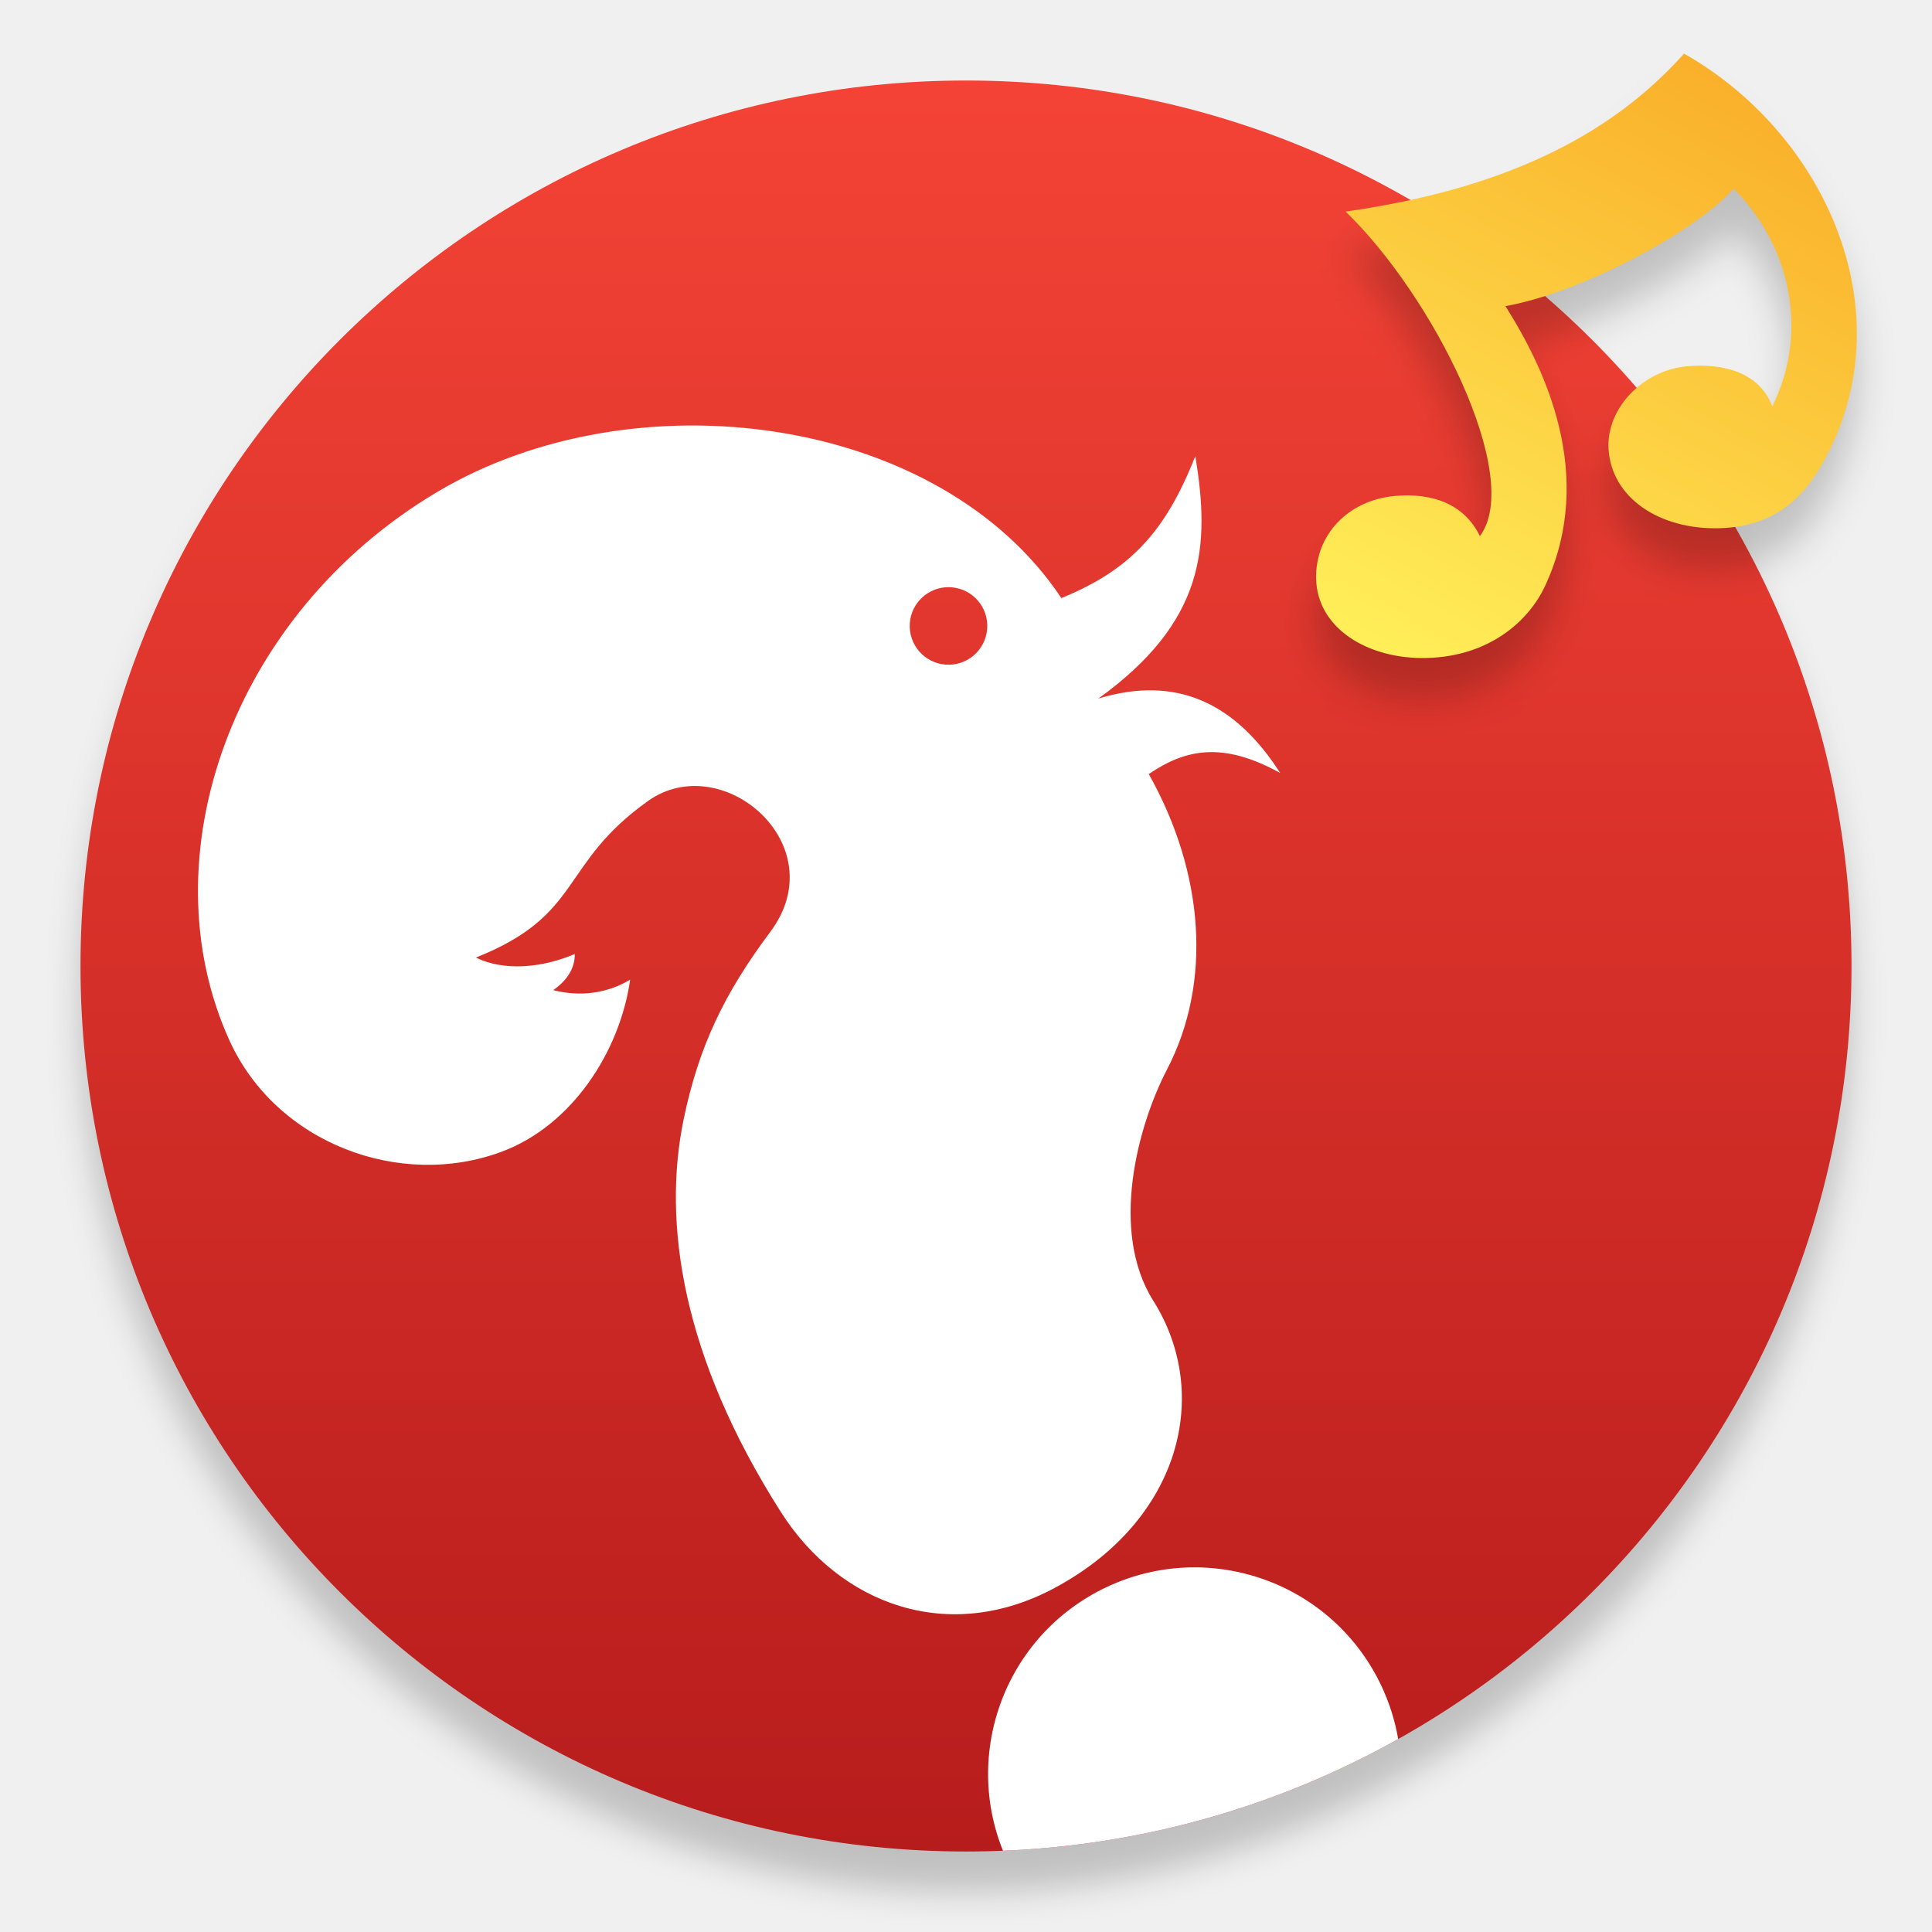
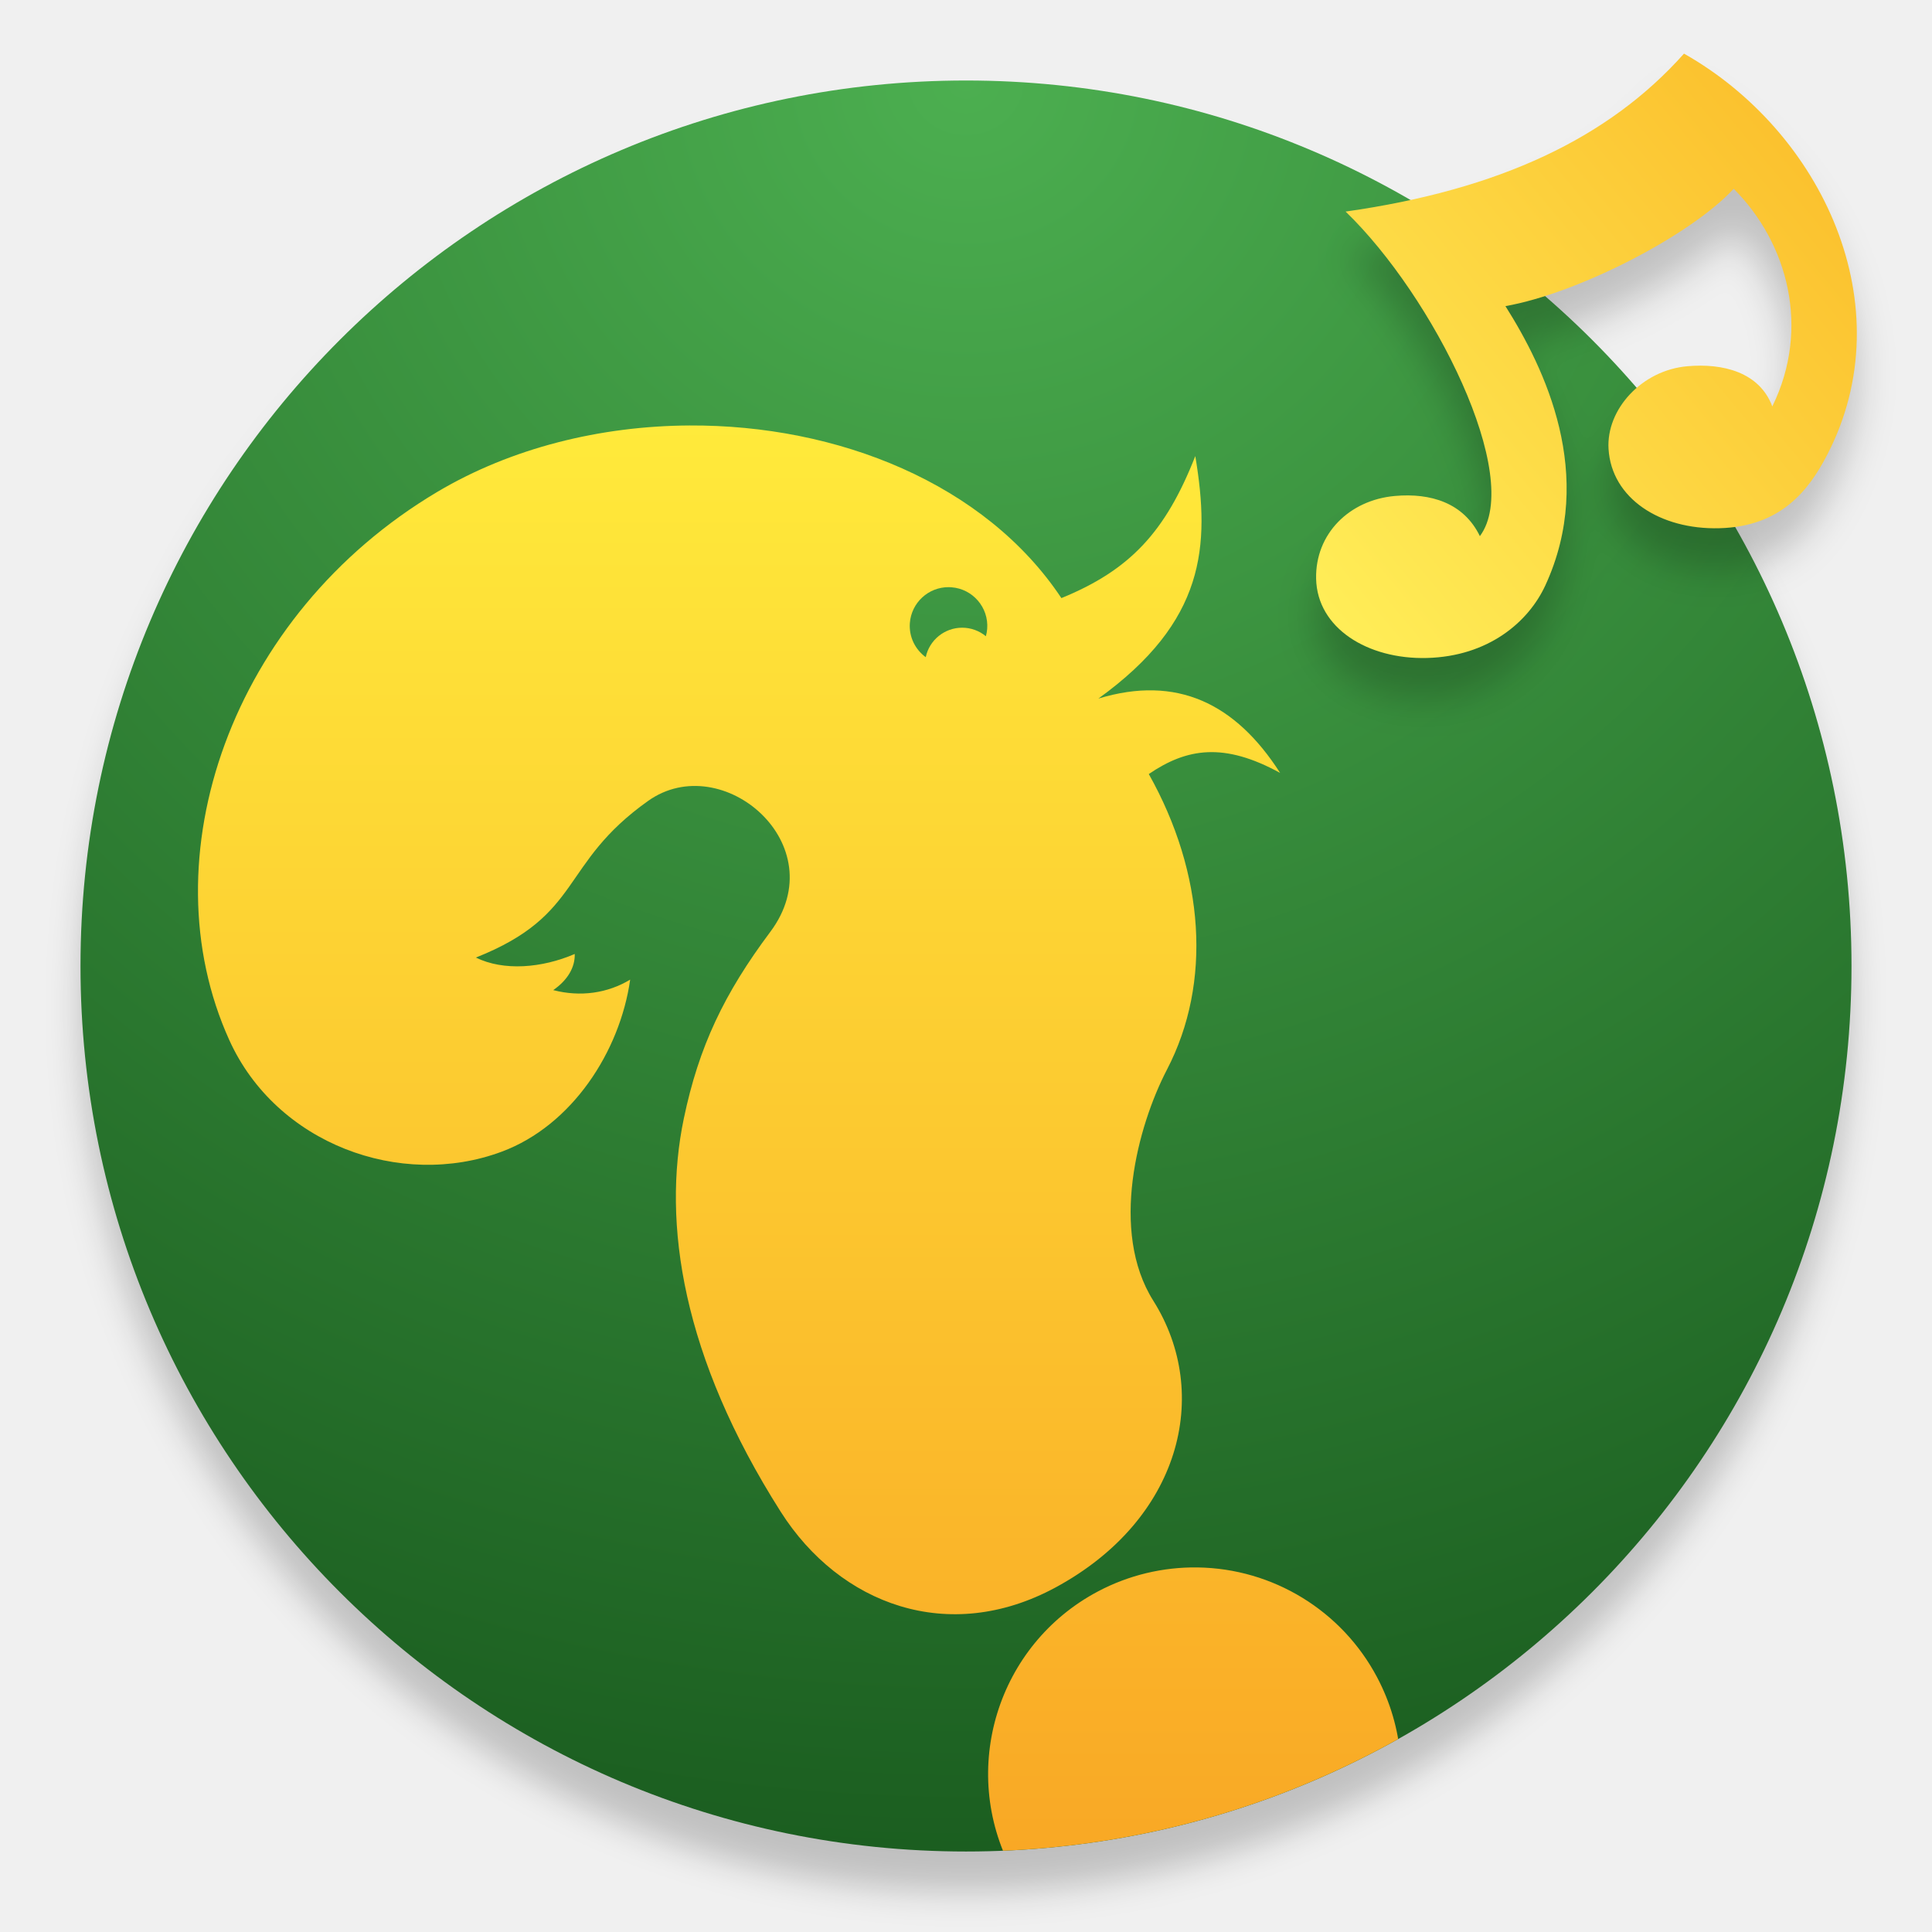
<svg xmlns="http://www.w3.org/2000/svg" xmlns:xlink="http://www.w3.org/1999/xlink" width="192" height="192" viewBox="0 0 50.8 50.8" version="1.1" id="svg8">
  <defs id="defs2">
+     <linearGradient id="linearGradient1574">
+       <stop style="stop-color:#ffee58;stop-opacity:1" offset="0" id="stop1570" />
+       <stop style="stop-color:#fbc02d;stop-opacity:1" offset="1" id="stop1572" />
+     </linearGradient>
+     <linearGradient id="linearGradient1550">
+       <stop id="stop1546" offset="0" style="stop-color:#ff7043;stop-opacity:1" />
+       <stop id="stop1548" offset="1" style="stop-color:#d84315;stop-opacity:1" />
+     </linearGradient>
+     <linearGradient id="linearGradient1532">
+       <stop style="stop-color:#43a047;stop-opacity:1" offset="0" id="stop1528" />
+       <stop style="stop-color:#1b5e20;stop-opacity:1" offset="1" id="stop1530" />
+     </linearGradient>
+     <linearGradient id="linearGradient1526">
+       <stop id="stop1522" offset="0" style="stop-color:#fff176;stop-opacity:1" />
+       <stop id="stop1524" offset="1" style="stop-color:#f9a825;stop-opacity:1" />
+     </linearGradient>
+     <linearGradient id="linearGradient1502">
+       <stop style="stop-color:#ff5722;stop-opacity:1" offset="0" id="stop1498" />
+       <stop style="stop-color:#bf360c;stop-opacity:1" offset="1" id="stop1500" />
+     </linearGradient>
+     <linearGradient id="linearGradient1496">
+       <stop id="stop1492" offset="0" style="stop-color:#ffeb3b;stop-opacity:1" />
+       <stop id="stop1494" offset="1" style="stop-color:#f9a825;stop-opacity:1" />
+     </linearGradient>
+     <linearGradient id="linearGradient1490">
+       <stop style="stop-color:#4caf50;stop-opacity:1" offset="0" id="stop1486" />
+       <stop style="stop-color:#1b5e20;stop-opacity:1" offset="1" id="stop1488" />
+     </linearGradient>
+     <linearGradient id="linearGradient1466">
+       <stop style="stop-color:#ff5722;stop-opacity:1" offset="0" id="stop1462" />
+       <stop style="stop-color:#bf360c;stop-opacity:1" offset="1" id="stop1464" />
+     </linearGradient>
+     <linearGradient id="linearGradient1457">
+       <stop id="stop1449" offset="0" style="stop-color:#3949ab;stop-opacity:1" />
+       <stop id="stop1455" offset="1" style="stop-color:#1a237e;stop-opacity:1" />
+     </linearGradient>
    <linearGradient id="linearGradient1031">
-       <stop id="stop1027" offset="0" style="stop-color:#ffee58;stop-opacity:1" />
+       <stop id="stop1027" offset="0" style="stop-color:#ffeb3b;stop-opacity:1" />
      <stop id="stop1029" offset="1" style="stop-color:#f9a825;stop-opacity:1" />
    </linearGradient>
    <linearGradient id="linearGradient1013">
-       <stop style="stop-color:#f44336;stop-opacity:1" offset="0" id="stop1009" />
-       <stop style="stop-color:#b71c1c;stop-opacity:1" offset="1" id="stop1011" />
+       <stop style="stop-color:#b3e5fc;stop-opacity:1" offset="0" id="stop1009" />
+       <stop id="stop1423" offset="0.703" style="stop-color:#0288d1;stop-opacity:1" />
+       <stop style="stop-color:#d84315;stop-opacity:1" offset="0.713" id="stop1425" />
+       <stop style="stop-color:#ff5722;stop-opacity:1" offset="1" id="stop1011" />
    </linearGradient>
    <clipPath clipPathUnits="userSpaceOnUse" id="clipPath997">
      <circle style="opacity:1;fill:#e8eaf6;fill-opacity:1;stroke:none;stroke-width:26.3;stroke-linecap:round;stroke-linejoin:round;stroke-miterlimit:4;stroke-dasharray:none;stroke-dashoffset:1;stroke-opacity:1" id="circle999" cx="67.733" cy="229.267" r="63.5" />
    </clipPath>
-     <linearGradient xlink:href="#linearGradient1013" id="linearGradient1015" x1="67.733" y1="165.767" x2="67.733" y2="292.767" gradientUnits="userSpaceOnUse" />
-     <linearGradient xlink:href="#linearGradient1031" id="linearGradient1025" x1="101.247" y1="206.655" x2="123.472" y2="165.952" gradientUnits="userSpaceOnUse" gradientTransform="matrix(0.4190481,0,0,0.4194897,-4.333406,177.3715)" />
+     <linearGradient xlink:href="#linearGradient1502" id="linearGradient1025" x1="101.247" y1="206.655" x2="123.472" y2="165.952" gradientUnits="userSpaceOnUse" gradientTransform="matrix(0.4190481,0,0,0.4194897,-105.9334,177.3715)" />
    <filter style="color-interpolation-filters:sRGB" id="filter1047" x="-0.084" width="1.168" y="-0.075" height="1.15">
      <feGaussianBlur stdDeviation="0.497" id="feGaussianBlur1049" />
    </filter>
    <filter style="color-interpolation-filters:sRGB" id="filter1089" x="-0.023" width="1.046" y="-0.023" height="1.046">
      <feGaussianBlur stdDeviation="0.442" id="feGaussianBlur1091" />
    </filter>
+     <radialGradient xlink:href="#linearGradient1526" id="radialGradient1421" cx="42.614" cy="126.726" fx="42.614" fy="126.726" r="67.733" gradientUnits="userSpaceOnUse" gradientTransform="matrix(-8.0944768e-8,1.875,-1.980779,-1.0454251e-7,318.7495,85.86508)" />
+     <radialGradient xlink:href="#linearGradient1013" id="radialGradient1445" gradientUnits="userSpaceOnUse" gradientTransform="matrix(0.4937851,1.842831,-1.847515,0.4950401,280.8192,24.50149)" cx="40.779" cy="136.475" fx="40.779" fy="136.475" r="67.733" />
+     <linearGradient xlink:href="#linearGradient1031" id="linearGradient1447" gradientUnits="userSpaceOnUse" gradientTransform="matrix(0.4190481,0,0,0.4194897,97.26659,177.3715)" x1="101.247" y1="206.655" x2="123.472" y2="165.952" />
+     <linearGradient xlink:href="#linearGradient1532" id="linearGradient1460" x1="96" y1="40" x2="96" y2="184" gradientUnits="userSpaceOnUse" />
+     <radialGradient xlink:href="#linearGradient1457" id="radialGradient1480" gradientUnits="userSpaceOnUse" gradientTransform="matrix(-8.0944768e-8,1.875,-1.980779,-1.0454251e-7,318.7495,85.86508)" cx="42.614" cy="126.726" fx="42.614" fy="126.726" r="67.733" />
+     <linearGradient xlink:href="#linearGradient1466" id="linearGradient1482" gradientUnits="userSpaceOnUse" x1="96" y1="40" x2="96" y2="184" />
+     <linearGradient xlink:href="#linearGradient1031" id="linearGradient1484" gradientUnits="userSpaceOnUse" gradientTransform="matrix(0.4190481,0,0,0.4194897,46.46659,177.3715)" x1="101.247" y1="206.655" x2="123.472" y2="165.952" />
+     <radialGradient xlink:href="#linearGradient1490" id="radialGradient1516" gradientUnits="userSpaceOnUse" gradientTransform="matrix(-8.0944768e-8,1.875,-1.980779,-1.0454251e-7,318.7495,85.86508)" cx="42.614" cy="126.726" fx="42.614" fy="126.726" r="67.733" />
+     <linearGradient xlink:href="#linearGradient1496" id="linearGradient1518" gradientUnits="userSpaceOnUse" x1="96" y1="40" x2="96" y2="184" />
+     <linearGradient xlink:href="#linearGradient1550" id="linearGradient1520" gradientUnits="userSpaceOnUse" gradientTransform="matrix(0.4190481,0,0,0.4194897,-55.13341,177.3715)" x1="92.881" y1="202.871" x2="126.197" y2="175.085" />
+     <radialGradient xlink:href="#linearGradient1490" id="radialGradient1564" gradientUnits="userSpaceOnUse" gradientTransform="matrix(-8.0944768e-8,1.875,-1.980779,-1.0454251e-7,318.7495,85.86508)" cx="42.614" cy="126.726" fx="42.614" fy="126.726" r="67.733" />
+     <linearGradient xlink:href="#linearGradient1496" id="linearGradient1566" gradientUnits="userSpaceOnUse" x1="96" y1="40" x2="96" y2="184" />
+     <linearGradient xlink:href="#linearGradient1574" id="linearGradient1568" gradientUnits="userSpaceOnUse" gradientTransform="matrix(0.4190481,0,0,0.4194897,-4.333406,177.3715)" x1="92.881" y1="202.871" x2="126.197" y2="175.085" />
  </defs>
  <g id="layer1" transform="translate(0,-246.2)">
-     <circle style="opacity:0.2;fill:#000000;fill-opacity:1;stroke:none;stroke-width:26.3;stroke-linecap:round;stroke-linejoin:round;stroke-miterlimit:4;stroke-dasharray:none;stroke-dashoffset:1;stroke-opacity:1;filter:url(#filter1089)" id="path1051" cx="25.4" cy="272.658" r="23.283" />
-     <g id="g995" clip-path="url(#clipPath997)" transform="matrix(0.3666667,0,0,0.3666667,0.5644457,187.5356)" style="stroke-width:2.727">
-       <rect y="161.533" x="0" height="135.467" width="135.467" id="rect991" style="opacity:1;fill:url(#linearGradient1015);fill-opacity:1;stroke:none;stroke-width:71.727;stroke-linecap:round;stroke-linejoin:round;stroke-miterlimit:4;stroke-dasharray:none;stroke-dashoffset:1;stroke-opacity:1" />
-       <path clip-path="none" d="m 97.216,280.279 a 14.806,14.806 0 0 1 -6.168,20.01 14.806,14.806 0 0 1 -20.01,-6.168 14.806,14.806 0 0 1 6.168,-20.01 14.806,14.806 0 0 1 20.01,6.168 z M 29.816,195.271 c -14.829,8.814 -20.816,26.289 -14.91,39.315 3.365,7.421 12.258,10.708 19.536,7.996 5.034,-1.876 8.474,-7.176 9.207,-12.337 -1.623,0.977 -3.564,1.256 -5.515,0.751 1.036,-0.718 1.569,-1.635 1.542,-2.591 -2.359,1.015 -5.095,1.237 -7.091,0.257 7.736,-3.069 5.962,-6.701 12.358,-11.237 5.306,-3.764 13.424,3.152 8.755,9.396 -3.301,4.415 -5.121,8.209 -6.202,13.391 -1.563,7.496 -0.111,17.086 6.951,28.194 4.242,6.673 12.052,9.562 19.695,5.433 8.964,-4.841 11.243,-13.864 7.022,-20.567 -3.147,-4.997 -1.123,-12.533 0.983,-16.581 3.241,-6.23 2.694,-14.07 -1.307,-21.187 -4.653,-3.016 -6.352,-7.297 -6.268,-12.619 -8.756,-13.162 -30.579,-16.041 -44.757,-7.613 z m 36.676,6.829 v 5.3e-4 c 0.066,5.4e-4 0.131,0.004 0.196,0.008 1.532,0.115 2.68,1.45 2.564,2.982 -0.116,1.531 -1.45,2.68 -2.982,2.564 -1.532,-0.115 -2.68,-1.451 -2.565,-2.982 0.11,-1.456 1.326,-2.579 2.786,-2.572 z" style="opacity:1;fill:#ffffff;fill-opacity:1;stroke:none;stroke-width:71.727;stroke-linecap:round;stroke-linejoin:round;stroke-miterlimit:4;stroke-dasharray:none;stroke-dashoffset:1;stroke-opacity:1" id="circle4803" />
+     <circle style="opacity:0.2;fill:#000000;fill-opacity:1;stroke:none;stroke-width:26.3;stroke-linecap:round;stroke-linejoin:round;stroke-miterlimit:4;stroke-dasharray:none;stroke-dashoffset:1;stroke-opacity:1;filter:url(#filter1089)" id="path1051" cx="-76.2" cy="272.658" r="23.283" />
+     <g id="g995" clip-path="url(#clipPath997)" transform="matrix(0.3666667,0,0,0.3666667,-101.0356,187.5356)" style="stroke-width:2.727">
+       <rect y="161.533" x="0" height="135.467" width="135.467" id="rect991" style="opacity:1;fill:url(#radialGradient1421);fill-opacity:1;stroke:none;stroke-width:71.727;stroke-linecap:round;stroke-linejoin:round;stroke-miterlimit:4;stroke-dasharray:none;stroke-dashoffset:1;stroke-opacity:1" />
+       <path style="opacity:1;fill:url(#linearGradient1460);fill-opacity:1;stroke:none;stroke-width:99.402;stroke-linecap:round;stroke-linejoin:round;stroke-miterlimit:4;stroke-dasharray:none;stroke-dashoffset:1;stroke-opacity:1" clip-path="none" d="m 68.514,42.283 c -8.834,0.048 -17.692,2.224 -25.061,6.604 -20.55,12.215 -28.847,36.433 -20.662,54.484 4.663,10.284 16.988,14.839 27.074,11.08 6.976,-2.599 11.745,-9.944 12.76,-17.096 -2.249,1.353 -4.941,1.742 -7.645,1.041 1.436,-0.995 2.174,-2.266 2.137,-3.592 -3.269,1.407 -7.061,1.716 -9.826,0.357 10.721,-4.254 8.264,-9.287 17.127,-15.574 7.354,-5.216 18.604,4.368 12.133,13.021 -4.575,6.118 -7.098,11.377 -8.596,18.559 -2.166,10.388 -0.154,23.677 9.633,39.072 5.879,9.247 16.702,13.25 27.295,7.529 12.422,-6.709 15.582,-19.213 9.732,-28.502 -4.361,-6.926 -1.557,-17.368 1.361,-22.979 4.491,-8.634 3.733,-19.5 -1.811,-29.363 3.783,-2.58 7.47,-3.172 13.053,-0.111 -4.433,-6.919 -10.265,-9.755 -18.062,-7.389 10.603,-7.653 11.131,-15.11 9.631,-24.098 C 115.824,52.877 112.288,56.66 105.48,59.438 97.897,48.038 83.237,42.204 68.514,42.283 Z m 25.766,16.068 c 0.091,7.49e-4 0.183,0.006 0.273,0.012 2.123,0.16 3.713,2.008 3.553,4.131 -0.019,0.253 -0.066,0.498 -0.131,0.734 a 3.701,3.701 0 0 0 -2.357,-0.848 3.701,3.701 0 0 0 -3.619,2.93 c -1.041,-0.76 -1.682,-2.015 -1.578,-3.395 0.152,-2.017 1.837,-3.574 3.859,-3.564 z m 24.719,97.418 a 20.519,20.519 0 0 0 -9.871,2.377 20.519,20.519 0 0 0 -8.547,27.73 20.519,20.519 0 0 0 27.73,8.547 20.519,20.519 0 0 0 8.547,-27.73 20.519,20.519 0 0 0 -17.859,-10.924 z" transform="matrix(0.7215909,0,0,0.7215909,-1.539397,159.9939)" id="circle4803" />
    </g>
-     <path id="path1033" style="opacity:0.2;fill:#000000;fill-opacity:1;stroke:none;stroke-width:1.058;stroke-linecap:square;stroke-linejoin:round;stroke-miterlimit:4;stroke-dasharray:none;stroke-dashoffset:1;stroke-opacity:1;filter:url(#filter1047)" d="m 45.587,252.224 c 1.424,1.425 2.023,3.669 1.014,5.721 -0.338,-0.899 -1.296,-1.14 -2.236,-1.056 -1.197,0.106 -2.135,1.136 -2.07,2.177 0.08,1.294 1.351,2.123 2.914,2.082 1.614,-0.042 2.349,-0.99 2.837,-1.934 2.022,-3.907 -0.134,-8.49 -3.767,-10.545 -1.973,2.217 -4.847,3.579 -8.898,4.153 2.308,2.226 4.69,6.981 3.531,8.534 -0.425,-0.877 -1.296,-1.14 -2.236,-1.056 -1.197,0.106 -2.096,0.996 -2.07,2.177 0.028,1.296 1.351,2.123 2.914,2.083 1.614,-0.042 2.67,-0.945 3.114,-1.91 1.339,-2.906 -0.016,-5.705 -1.05,-7.342 1.918,-0.338 4.869,-1.861 6.002,-3.085 z" />
-     <path d="m 45.587,251.165 c 1.424,1.425 2.023,3.669 1.014,5.721 -0.338,-0.899 -1.296,-1.14 -2.236,-1.056 -1.197,0.106 -2.135,1.136 -2.07,2.177 0.08,1.294 1.351,2.123 2.914,2.082 1.614,-0.042 2.349,-0.99 2.837,-1.934 2.022,-3.907 -0.134,-8.49 -3.767,-10.545 -1.973,2.217 -4.847,3.579 -8.898,4.153 2.308,2.226 4.69,6.981 3.531,8.534 -0.425,-0.877 -1.296,-1.14 -2.236,-1.056 -1.197,0.106 -2.096,0.996 -2.07,2.177 0.028,1.296 1.351,2.123 2.914,2.083 1.614,-0.042 2.67,-0.945 3.114,-1.91 1.339,-2.906 -0.016,-5.705 -1.05,-7.342 1.918,-0.338 4.869,-1.861 6.002,-3.085 z" style="opacity:1;fill:url(#linearGradient1025);fill-opacity:1;stroke:none;stroke-width:1.058;stroke-linecap:square;stroke-linejoin:round;stroke-miterlimit:4;stroke-dasharray:none;stroke-dashoffset:1;stroke-opacity:1" id="path4805" />
-     <path id="path4807" d="m 30.206,266.553 c 1.001,-0.683 1.976,-0.84 3.454,-0.03 -1.173,-1.831 -2.716,-2.581 -4.779,-1.955 2.805,-2.025 2.945,-3.997 2.548,-6.375 -0.784,1.997 -1.72,2.998 -3.521,3.733 -0.435,1.05 -0.632,2.374 -0.208,3.477 0.687,0.675 1.567,0.995 2.506,1.15 z" style="opacity:1;fill:#ffffff;fill-opacity:1;stroke:none;stroke-width:26.3;stroke-linecap:round;stroke-linejoin:round;stroke-miterlimit:4;stroke-dasharray:none;stroke-dashoffset:1;stroke-opacity:1" />
+     <path id="path1033" style="opacity:0.2;fill:#000000;fill-opacity:1;stroke:none;stroke-width:1.058;stroke-linecap:square;stroke-linejoin:round;stroke-miterlimit:4;stroke-dasharray:none;stroke-dashoffset:1;stroke-opacity:1;filter:url(#filter1047)" d="m -56.013,252.224 c 1.424,1.425 2.023,3.669 1.014,5.721 -0.338,-0.899 -1.296,-1.14 -2.236,-1.056 -1.197,0.106 -2.135,1.136 -2.07,2.177 0.08,1.294 1.351,2.123 2.914,2.082 1.614,-0.042 2.349,-0.99 2.837,-1.934 2.022,-3.907 -0.134,-8.49 -3.767,-10.545 -1.973,2.217 -4.847,3.579 -8.898,4.153 2.308,2.226 4.69,6.981 3.531,8.534 -0.425,-0.877 -1.296,-1.14 -2.236,-1.056 -1.197,0.106 -2.096,0.996 -2.07,2.177 0.028,1.296 1.351,2.123 2.914,2.083 1.614,-0.042 2.67,-0.945 3.114,-1.91 1.339,-2.906 -0.016,-5.705 -1.05,-7.342 1.918,-0.338 4.869,-1.861 6.002,-3.085 z" />
+     <path d="m -56.013,251.165 c 1.424,1.425 2.023,3.669 1.014,5.721 -0.338,-0.899 -1.296,-1.14 -2.236,-1.056 -1.197,0.106 -2.135,1.136 -2.07,2.177 0.08,1.294 1.351,2.123 2.914,2.082 1.614,-0.042 2.349,-0.99 2.837,-1.934 2.022,-3.907 -0.134,-8.49 -3.767,-10.545 -1.973,2.217 -4.847,3.579 -8.898,4.153 2.308,2.226 4.69,6.981 3.531,8.534 -0.425,-0.877 -1.296,-1.14 -2.236,-1.056 -1.197,0.106 -2.096,0.996 -2.07,2.177 0.028,1.296 1.351,2.123 2.914,2.083 1.614,-0.042 2.67,-0.945 3.114,-1.91 1.339,-2.906 -0.016,-5.705 -1.05,-7.342 1.918,-0.338 4.869,-1.861 6.002,-3.085 z" style="opacity:1;fill:url(#linearGradient1025);fill-opacity:1;stroke:none;stroke-width:1.058;stroke-linecap:square;stroke-linejoin:round;stroke-miterlimit:4;stroke-dasharray:none;stroke-dashoffset:1;stroke-opacity:1" id="path4805" />
+     <circle r="23.283" cy="272.658" cx="127" id="circle1427" style="opacity:0.2;fill:#000000;fill-opacity:1;stroke:none;stroke-width:26.3;stroke-linecap:round;stroke-linejoin:round;stroke-miterlimit:4;stroke-dasharray:none;stroke-dashoffset:1;stroke-opacity:1;filter:url(#filter1089)" />
+     <g style="stroke-width:2.727" transform="matrix(0.3666667,0,0,0.3666667,102.1645,187.5356)" clip-path="url(#clipPath997)" id="g1433">
+       <rect style="opacity:1;fill:url(#radialGradient1445);fill-opacity:1;stroke:none;stroke-width:71.727;stroke-linecap:round;stroke-linejoin:round;stroke-miterlimit:4;stroke-dasharray:none;stroke-dashoffset:1;stroke-opacity:1" id="rect1429" width="135.467" height="135.467" x="0" y="161.533" />
+       <path id="path1431" transform="matrix(0.7215909,0,0,0.7215909,-1.539397,159.9939)" d="m 68.514,42.283 c -8.834,0.048 -17.692,2.224 -25.061,6.604 -20.55,12.215 -28.847,36.433 -20.662,54.484 4.663,10.284 16.988,14.839 27.074,11.08 6.976,-2.599 11.745,-9.944 12.76,-17.096 -2.249,1.353 -4.941,1.742 -7.645,1.041 1.436,-0.995 2.174,-2.266 2.137,-3.592 -3.269,1.407 -7.061,1.716 -9.826,0.357 10.721,-4.254 8.264,-9.287 17.127,-15.574 7.354,-5.216 18.604,4.368 12.133,13.021 -4.575,6.118 -7.098,11.377 -8.596,18.559 -2.166,10.388 -0.154,23.677 9.633,39.072 5.879,9.247 16.702,13.25 27.295,7.529 12.422,-6.709 15.582,-19.213 9.732,-28.502 -4.361,-6.926 -1.557,-17.368 1.361,-22.979 4.491,-8.634 3.733,-19.5 -1.811,-29.363 C 107.717,72.746 105.364,66.814 105.48,59.438 97.897,48.038 83.237,42.204 68.514,42.283 Z m 25.766,16.068 c 0.091,7.49e-4 0.183,0.006 0.273,0.012 2.123,0.16 3.713,2.008 3.553,4.131 -0.019,0.253 -0.066,0.498 -0.131,0.734 a 3.701,3.701 0 0 0 -2.357,-0.848 3.701,3.701 0 0 0 -3.619,2.93 c -1.041,-0.76 -1.682,-2.015 -1.578,-3.395 0.152,-2.017 1.837,-3.574 3.859,-3.564 z m 24.719,97.418 a 20.519,20.519 0 0 0 -9.871,2.377 20.519,20.519 0 0 0 -8.547,27.73 20.519,20.519 0 0 0 27.73,8.547 20.519,20.519 0 0 0 8.547,-27.73 20.519,20.519 0 0 0 -17.859,-10.924 z" clip-path="none" style="opacity:1;fill:#ffffff;fill-opacity:1;stroke:none;stroke-width:99.402;stroke-linecap:round;stroke-linejoin:round;stroke-miterlimit:4;stroke-dasharray:none;stroke-dashoffset:1;stroke-opacity:1" />
+     </g>
+     <path d="m 147.187,252.224 c 1.424,1.425 2.023,3.669 1.014,5.721 -0.338,-0.899 -1.296,-1.14 -2.236,-1.056 -1.197,0.106 -2.135,1.136 -2.07,2.177 0.08,1.294 1.351,2.123 2.914,2.082 1.614,-0.042 2.349,-0.99 2.837,-1.934 2.022,-3.907 -0.134,-8.49 -3.767,-10.545 -1.973,2.217 -4.847,3.579 -8.898,4.153 2.308,2.226 4.69,6.981 3.531,8.534 -0.425,-0.877 -1.296,-1.14 -2.236,-1.056 -1.197,0.106 -2.096,0.996 -2.07,2.177 0.028,1.296 1.351,2.123 2.914,2.083 1.614,-0.042 2.67,-0.945 3.114,-1.91 1.339,-2.906 -0.016,-5.705 -1.05,-7.342 1.918,-0.338 4.869,-1.861 6.002,-3.085 z" style="opacity:0.2;fill:#000000;fill-opacity:1;stroke:none;stroke-width:1.058;stroke-linecap:square;stroke-linejoin:round;stroke-miterlimit:4;stroke-dasharray:none;stroke-dashoffset:1;stroke-opacity:1;filter:url(#filter1047)" id="path1435" />
+     <path id="path1437" style="opacity:1;fill:url(#linearGradient1447);fill-opacity:1;stroke:none;stroke-width:1.058;stroke-linecap:square;stroke-linejoin:round;stroke-miterlimit:4;stroke-dasharray:none;stroke-dashoffset:1;stroke-opacity:1" d="m 147.187,251.165 c 1.424,1.425 2.023,3.669 1.014,5.721 -0.338,-0.899 -1.296,-1.14 -2.236,-1.056 -1.197,0.106 -2.135,1.136 -2.07,2.177 0.08,1.294 1.351,2.123 2.914,2.082 1.614,-0.042 2.349,-0.99 2.837,-1.934 2.022,-3.907 -0.134,-8.49 -3.767,-10.545 -1.973,2.217 -4.847,3.579 -8.898,4.153 2.308,2.226 4.69,6.981 3.531,8.534 -0.425,-0.877 -1.296,-1.14 -2.236,-1.056 -1.197,0.106 -2.096,0.996 -2.07,2.177 0.028,1.296 1.351,2.123 2.914,2.083 1.614,-0.042 2.67,-0.945 3.114,-1.91 1.339,-2.906 -0.016,-5.705 -1.05,-7.342 1.918,-0.338 4.869,-1.861 6.002,-3.085 z" />
+     <path style="opacity:1;fill:#ffffff;fill-opacity:1;stroke:none;stroke-width:26.3;stroke-linecap:round;stroke-linejoin:round;stroke-miterlimit:4;stroke-dasharray:none;stroke-dashoffset:1;stroke-opacity:1" d="m 131.806,266.553 c 1.001,-0.683 1.976,-0.84 3.454,-0.03 -1.173,-1.831 -2.716,-2.581 -4.779,-1.955 2.805,-2.025 2.945,-3.997 2.548,-6.375 -0.784,1.997 -1.72,2.998 -3.521,3.733 -0.435,1.05 -0.632,2.374 -0.208,3.477 0.687,0.675 1.567,0.995 2.506,1.15 z" id="path1439" />
+     <circle r="23.283" cy="272.658" cx="76.2" id="circle1468" style="opacity:0.2;fill:#000000;fill-opacity:1;stroke:none;stroke-width:26.3;stroke-linecap:round;stroke-linejoin:round;stroke-miterlimit:4;stroke-dasharray:none;stroke-dashoffset:1;stroke-opacity:1;filter:url(#filter1089)" />
+     <g style="stroke-width:2.727" transform="matrix(0.3666667,0,0,0.3666667,51.36445,187.5356)" clip-path="url(#clipPath997)" id="g1474">
+       <rect style="opacity:1;fill:url(#radialGradient1480);fill-opacity:1;stroke:none;stroke-width:71.727;stroke-linecap:round;stroke-linejoin:round;stroke-miterlimit:4;stroke-dasharray:none;stroke-dashoffset:1;stroke-opacity:1" id="rect1470" width="135.467" height="135.467" x="0" y="161.533" />
+       <path id="path1472" transform="matrix(0.7215909,0,0,0.7215909,-1.539397,159.9939)" d="m 68.514,42.283 c -8.834,0.048 -17.692,2.224 -25.061,6.604 -20.55,12.215 -28.847,36.433 -20.662,54.484 4.663,10.284 16.988,14.839 27.074,11.08 6.976,-2.599 11.745,-9.944 12.76,-17.096 -2.249,1.353 -4.941,1.742 -7.645,1.041 1.436,-0.995 2.174,-2.266 2.137,-3.592 -3.269,1.407 -7.061,1.716 -9.826,0.357 10.721,-4.254 8.264,-9.287 17.127,-15.574 7.354,-5.216 18.604,4.368 12.133,13.021 -4.575,6.118 -7.098,11.377 -8.596,18.559 -2.166,10.388 -0.154,23.677 9.633,39.072 5.879,9.247 16.702,13.25 27.295,7.529 12.422,-6.709 15.582,-19.213 9.732,-28.502 -4.361,-6.926 -1.557,-17.368 1.361,-22.979 4.491,-8.634 3.733,-19.5 -1.811,-29.363 3.783,-2.58 7.47,-3.172 13.053,-0.111 -4.433,-6.919 -10.265,-9.755 -18.062,-7.389 10.603,-7.653 11.131,-15.11 9.631,-24.098 C 115.824,52.877 112.288,56.66 105.48,59.438 97.897,48.038 83.237,42.204 68.514,42.283 Z m 25.766,16.068 c 0.091,7.49e-4 0.183,0.006 0.273,0.012 2.123,0.16 3.713,2.008 3.553,4.131 -0.019,0.253 -0.066,0.498 -0.131,0.734 a 3.701,3.701 0 0 0 -2.357,-0.848 3.701,3.701 0 0 0 -3.619,2.93 c -1.041,-0.76 -1.682,-2.015 -1.578,-3.395 0.152,-2.017 1.837,-3.574 3.859,-3.564 z m 24.719,97.418 a 20.519,20.519 0 0 0 -9.871,2.377 20.519,20.519 0 0 0 -8.547,27.73 20.519,20.519 0 0 0 27.73,8.547 20.519,20.519 0 0 0 8.547,-27.73 20.519,20.519 0 0 0 -17.859,-10.924 z" clip-path="none" style="opacity:1;fill:url(#linearGradient1482);fill-opacity:1;stroke:none;stroke-width:99.402;stroke-linecap:round;stroke-linejoin:round;stroke-miterlimit:4;stroke-dasharray:none;stroke-dashoffset:1;stroke-opacity:1" />
+     </g>
+     <path d="m 96.387,252.224 c 1.424,1.425 2.023,3.669 1.014,5.721 -0.338,-0.899 -1.296,-1.14 -2.236,-1.056 -1.197,0.106 -2.135,1.136 -2.07,2.177 0.08,1.294 1.351,2.123 2.914,2.082 1.614,-0.042 2.349,-0.99 2.837,-1.934 2.022,-3.907 -0.134,-8.49 -3.767,-10.545 -1.973,2.217 -4.847,3.579 -8.898,4.153 2.308,2.226 4.69,6.981 3.531,8.534 -0.425,-0.877 -1.296,-1.14 -2.236,-1.056 -1.197,0.106 -2.096,0.996 -2.07,2.177 0.028,1.296 1.351,2.123 2.914,2.083 1.614,-0.042 2.67,-0.945 3.114,-1.91 1.339,-2.906 -0.016,-5.705 -1.05,-7.342 1.918,-0.338 4.869,-1.861 6.002,-3.085 z" style="opacity:0.2;fill:#000000;fill-opacity:1;stroke:none;stroke-width:1.058;stroke-linecap:square;stroke-linejoin:round;stroke-miterlimit:4;stroke-dasharray:none;stroke-dashoffset:1;stroke-opacity:1;filter:url(#filter1047)" id="path1476" />
+     <path id="path1478" style="opacity:1;fill:url(#linearGradient1484);fill-opacity:1;stroke:none;stroke-width:1.058;stroke-linecap:square;stroke-linejoin:round;stroke-miterlimit:4;stroke-dasharray:none;stroke-dashoffset:1;stroke-opacity:1" d="m 96.387,251.165 c 1.424,1.425 2.023,3.669 1.014,5.721 -0.338,-0.899 -1.296,-1.14 -2.236,-1.056 -1.197,0.106 -2.135,1.136 -2.07,2.177 0.08,1.294 1.351,2.123 2.914,2.082 1.614,-0.042 2.349,-0.99 2.837,-1.934 2.022,-3.907 -0.134,-8.49 -3.767,-10.545 -1.973,2.217 -4.847,3.579 -8.898,4.153 2.308,2.226 4.69,6.981 3.531,8.534 -0.425,-0.877 -1.296,-1.14 -2.236,-1.056 -1.197,0.106 -2.096,0.996 -2.07,2.177 0.028,1.296 1.351,2.123 2.914,2.083 1.614,-0.042 2.67,-0.945 3.114,-1.91 1.339,-2.906 -0.016,-5.705 -1.05,-7.342 1.918,-0.338 4.869,-1.861 6.002,-3.085 z" />
+     <circle r="23.283" cy="272.658" cx="-25.4" id="circle1504" style="opacity:0.2;fill:#000000;fill-opacity:1;stroke:none;stroke-width:26.3;stroke-linecap:round;stroke-linejoin:round;stroke-miterlimit:4;stroke-dasharray:none;stroke-dashoffset:1;stroke-opacity:1;filter:url(#filter1089)" />
+     <g style="stroke-width:2.727" transform="matrix(0.3666667,0,0,0.3666667,-50.23555,187.5356)" clip-path="url(#clipPath997)" id="g1510">
+       <rect style="opacity:1;fill:url(#radialGradient1516);fill-opacity:1;stroke:none;stroke-width:71.727;stroke-linecap:round;stroke-linejoin:round;stroke-miterlimit:4;stroke-dasharray:none;stroke-dashoffset:1;stroke-opacity:1" id="rect1506" width="135.467" height="135.467" x="0" y="161.533" />
+       <path id="path1508" transform="matrix(0.7215909,0,0,0.7215909,-1.539397,159.9939)" d="m 68.514,42.283 c -8.834,0.048 -17.692,2.224 -25.061,6.604 -20.55,12.215 -28.847,36.433 -20.662,54.484 4.663,10.284 16.988,14.839 27.074,11.08 6.976,-2.599 11.745,-9.944 12.76,-17.096 -2.249,1.353 -4.941,1.742 -7.645,1.041 1.436,-0.995 2.174,-2.266 2.137,-3.592 -3.269,1.407 -7.061,1.716 -9.826,0.357 10.721,-4.254 8.264,-9.287 17.127,-15.574 7.354,-5.216 18.604,4.368 12.133,13.021 -4.575,6.118 -7.098,11.377 -8.596,18.559 -2.166,10.388 -0.154,23.677 9.633,39.072 5.879,9.247 16.702,13.25 27.295,7.529 12.422,-6.709 15.582,-19.213 9.732,-28.502 -4.361,-6.926 -1.557,-17.368 1.361,-22.979 4.491,-8.634 3.733,-19.5 -1.811,-29.363 3.783,-2.58 7.47,-3.172 13.053,-0.111 -4.433,-6.919 -10.265,-9.755 -18.062,-7.389 10.603,-7.653 11.131,-15.11 9.631,-24.098 C 115.824,52.877 112.288,56.66 105.48,59.438 97.897,48.038 83.237,42.204 68.514,42.283 Z m 25.766,16.068 c 0.091,7.49e-4 0.183,0.006 0.273,0.012 2.123,0.16 3.713,2.008 3.553,4.131 -0.019,0.253 -0.066,0.498 -0.131,0.734 a 3.701,3.701 0 0 0 -2.357,-0.848 3.701,3.701 0 0 0 -3.619,2.93 c -1.041,-0.76 -1.682,-2.015 -1.578,-3.395 0.152,-2.017 1.837,-3.574 3.859,-3.564 z m 24.719,97.418 a 20.519,20.519 0 0 0 -9.871,2.377 20.519,20.519 0 0 0 -8.547,27.73 20.519,20.519 0 0 0 27.73,8.547 20.519,20.519 0 0 0 8.547,-27.73 20.519,20.519 0 0 0 -17.859,-10.924 z" clip-path="none" style="opacity:1;fill:url(#linearGradient1518);fill-opacity:1;stroke:none;stroke-width:99.402;stroke-linecap:round;stroke-linejoin:round;stroke-miterlimit:4;stroke-dasharray:none;stroke-dashoffset:1;stroke-opacity:1" />
+     </g>
+     <path d="m -5.213,252.224 c 1.424,1.425 2.023,3.669 1.014,5.721 -0.338,-0.899 -1.296,-1.14 -2.236,-1.056 -1.197,0.106 -2.135,1.136 -2.07,2.177 0.08,1.294 1.351,2.123 2.914,2.082 1.614,-0.042 2.349,-0.99 2.837,-1.934 2.022,-3.907 -0.134,-8.49 -3.767,-10.545 -1.973,2.217 -4.847,3.579 -8.898,4.153 2.308,2.226 4.69,6.981 3.531,8.534 -0.425,-0.877 -1.296,-1.14 -2.236,-1.056 -1.197,0.106 -2.096,0.996 -2.07,2.177 0.028,1.296 1.351,2.123 2.914,2.083 1.614,-0.042 2.67,-0.945 3.114,-1.91 1.339,-2.906 -0.016,-5.705 -1.05,-7.342 1.918,-0.338 4.869,-1.861 6.002,-3.085 z" style="opacity:0.2;fill:#000000;fill-opacity:1;stroke:none;stroke-width:1.058;stroke-linecap:square;stroke-linejoin:round;stroke-miterlimit:4;stroke-dasharray:none;stroke-dashoffset:1;stroke-opacity:1;filter:url(#filter1047)" id="path1512" />
+     <path id="path1514" style="opacity:1;fill:url(#linearGradient1520);fill-opacity:1;stroke:none;stroke-width:1.058;stroke-linecap:square;stroke-linejoin:round;stroke-miterlimit:4;stroke-dasharray:none;stroke-dashoffset:1;stroke-opacity:1" d="m -5.213,251.165 c 1.424,1.425 2.023,3.669 1.014,5.721 -0.338,-0.899 -1.296,-1.14 -2.236,-1.056 -1.197,0.106 -2.135,1.136 -2.07,2.177 0.08,1.294 1.351,2.123 2.914,2.082 1.614,-0.042 2.349,-0.99 2.837,-1.934 2.022,-3.907 -0.134,-8.49 -3.767,-10.545 -1.973,2.217 -4.847,3.579 -8.898,4.153 2.308,2.226 4.69,6.981 3.531,8.534 -0.425,-0.877 -1.296,-1.14 -2.236,-1.056 -1.197,0.106 -2.096,0.996 -2.07,2.177 0.028,1.296 1.351,2.123 2.914,2.083 1.614,-0.042 2.67,-0.945 3.114,-1.91 1.339,-2.906 -0.016,-5.705 -1.05,-7.342 1.918,-0.338 4.869,-1.861 6.002,-3.085 z" />
+     <circle style="opacity:0.2;fill:#000000;fill-opacity:1;stroke:none;stroke-width:26.3;stroke-linecap:round;stroke-linejoin:round;stroke-miterlimit:4;stroke-dasharray:none;stroke-dashoffset:1;stroke-opacity:1;filter:url(#filter1089)" id="circle1552" cx="25.4" cy="272.658" r="23.283" />
+     <g id="g1558" clip-path="url(#clipPath997)" transform="matrix(0.3666667,0,0,0.3666667,0.56445,187.5356)" style="stroke-width:2.727">
+       <rect y="161.533" x="0" height="135.467" width="135.467" id="rect1554" style="opacity:1;fill:url(#radialGradient1564);fill-opacity:1;stroke:none;stroke-width:71.727;stroke-linecap:round;stroke-linejoin:round;stroke-miterlimit:4;stroke-dasharray:none;stroke-dashoffset:1;stroke-opacity:1" />
+       <path style="opacity:1;fill:url(#linearGradient1566);fill-opacity:1;stroke:none;stroke-width:99.402;stroke-linecap:round;stroke-linejoin:round;stroke-miterlimit:4;stroke-dasharray:none;stroke-dashoffset:1;stroke-opacity:1" clip-path="none" d="m 68.514,42.283 c -8.834,0.048 -17.692,2.224 -25.061,6.604 -20.55,12.215 -28.847,36.433 -20.662,54.484 4.663,10.284 16.988,14.839 27.074,11.08 6.976,-2.599 11.745,-9.944 12.76,-17.096 -2.249,1.353 -4.941,1.742 -7.645,1.041 1.436,-0.995 2.174,-2.266 2.137,-3.592 -3.269,1.407 -7.061,1.716 -9.826,0.357 10.721,-4.254 8.264,-9.287 17.127,-15.574 7.354,-5.216 18.604,4.368 12.133,13.021 -4.575,6.118 -7.098,11.377 -8.596,18.559 -2.166,10.388 -0.154,23.677 9.633,39.072 5.879,9.247 16.702,13.25 27.295,7.529 12.422,-6.709 15.582,-19.213 9.732,-28.502 -4.361,-6.926 -1.557,-17.368 1.361,-22.979 4.491,-8.634 3.733,-19.5 -1.811,-29.363 3.783,-2.58 7.47,-3.172 13.053,-0.111 -4.433,-6.919 -10.265,-9.755 -18.062,-7.389 10.603,-7.653 11.131,-15.11 9.631,-24.098 C 115.824,52.877 112.288,56.66 105.48,59.438 97.897,48.038 83.237,42.204 68.514,42.283 Z m 25.766,16.068 c 0.091,7.49e-4 0.183,0.006 0.273,0.012 2.123,0.16 3.713,2.008 3.553,4.131 -0.019,0.253 -0.066,0.498 -0.131,0.734 a 3.701,3.701 0 0 0 -2.357,-0.848 3.701,3.701 0 0 0 -3.619,2.93 c -1.041,-0.76 -1.682,-2.015 -1.578,-3.395 0.152,-2.017 1.837,-3.574 3.859,-3.564 z m 24.719,97.418 a 20.519,20.519 0 0 0 -9.871,2.377 20.519,20.519 0 0 0 -8.547,27.73 20.519,20.519 0 0 0 27.73,8.547 20.519,20.519 0 0 0 8.547,-27.73 20.519,20.519 0 0 0 -17.859,-10.924 z" transform="matrix(0.7215909,0,0,0.7215909,-1.539397,159.9939)" id="path1556" />
+     </g>
+     <path id="path1560" style="opacity:0.2;fill:#000000;fill-opacity:1;stroke:none;stroke-width:1.058;stroke-linecap:square;stroke-linejoin:round;stroke-miterlimit:4;stroke-dasharray:none;stroke-dashoffset:1;stroke-opacity:1;filter:url(#filter1047)" d="m 45.587,252.224 c 1.424,1.425 2.023,3.669 1.014,5.721 -0.338,-0.899 -1.296,-1.14 -2.236,-1.056 -1.197,0.106 -2.135,1.136 -2.07,2.177 0.08,1.294 1.351,2.123 2.914,2.082 1.614,-0.042 2.349,-0.99 2.837,-1.934 2.022,-3.907 -0.134,-8.49 -3.767,-10.545 -1.973,2.217 -4.847,3.579 -8.898,4.153 2.308,2.226 4.69,6.981 3.531,8.534 -0.425,-0.877 -1.296,-1.14 -2.236,-1.056 -1.197,0.106 -2.096,0.996 -2.07,2.177 0.028,1.296 1.351,2.123 2.914,2.083 1.614,-0.042 2.67,-0.945 3.114,-1.91 1.339,-2.906 -0.016,-5.705 -1.05,-7.342 1.918,-0.338 4.869,-1.861 6.002,-3.085 z" />
+     <path d="m 45.587,251.165 c 1.424,1.425 2.023,3.669 1.014,5.721 -0.338,-0.899 -1.296,-1.14 -2.236,-1.056 -1.197,0.106 -2.135,1.136 -2.07,2.177 0.08,1.294 1.351,2.123 2.914,2.082 1.614,-0.042 2.349,-0.99 2.837,-1.934 2.022,-3.907 -0.134,-8.49 -3.767,-10.545 -1.973,2.217 -4.847,3.579 -8.898,4.153 2.308,2.226 4.69,6.981 3.531,8.534 -0.425,-0.877 -1.296,-1.14 -2.236,-1.056 -1.197,0.106 -2.096,0.996 -2.07,2.177 0.028,1.296 1.351,2.123 2.914,2.083 1.614,-0.042 2.67,-0.945 3.114,-1.91 1.339,-2.906 -0.016,-5.705 -1.05,-7.342 1.918,-0.338 4.869,-1.861 6.002,-3.085 z" style="opacity:1;fill:url(#linearGradient1568);fill-opacity:1;stroke:none;stroke-width:1.058;stroke-linecap:square;stroke-linejoin:round;stroke-miterlimit:4;stroke-dasharray:none;stroke-dashoffset:1;stroke-opacity:1" id="path1562" />
  </g>
</svg>
